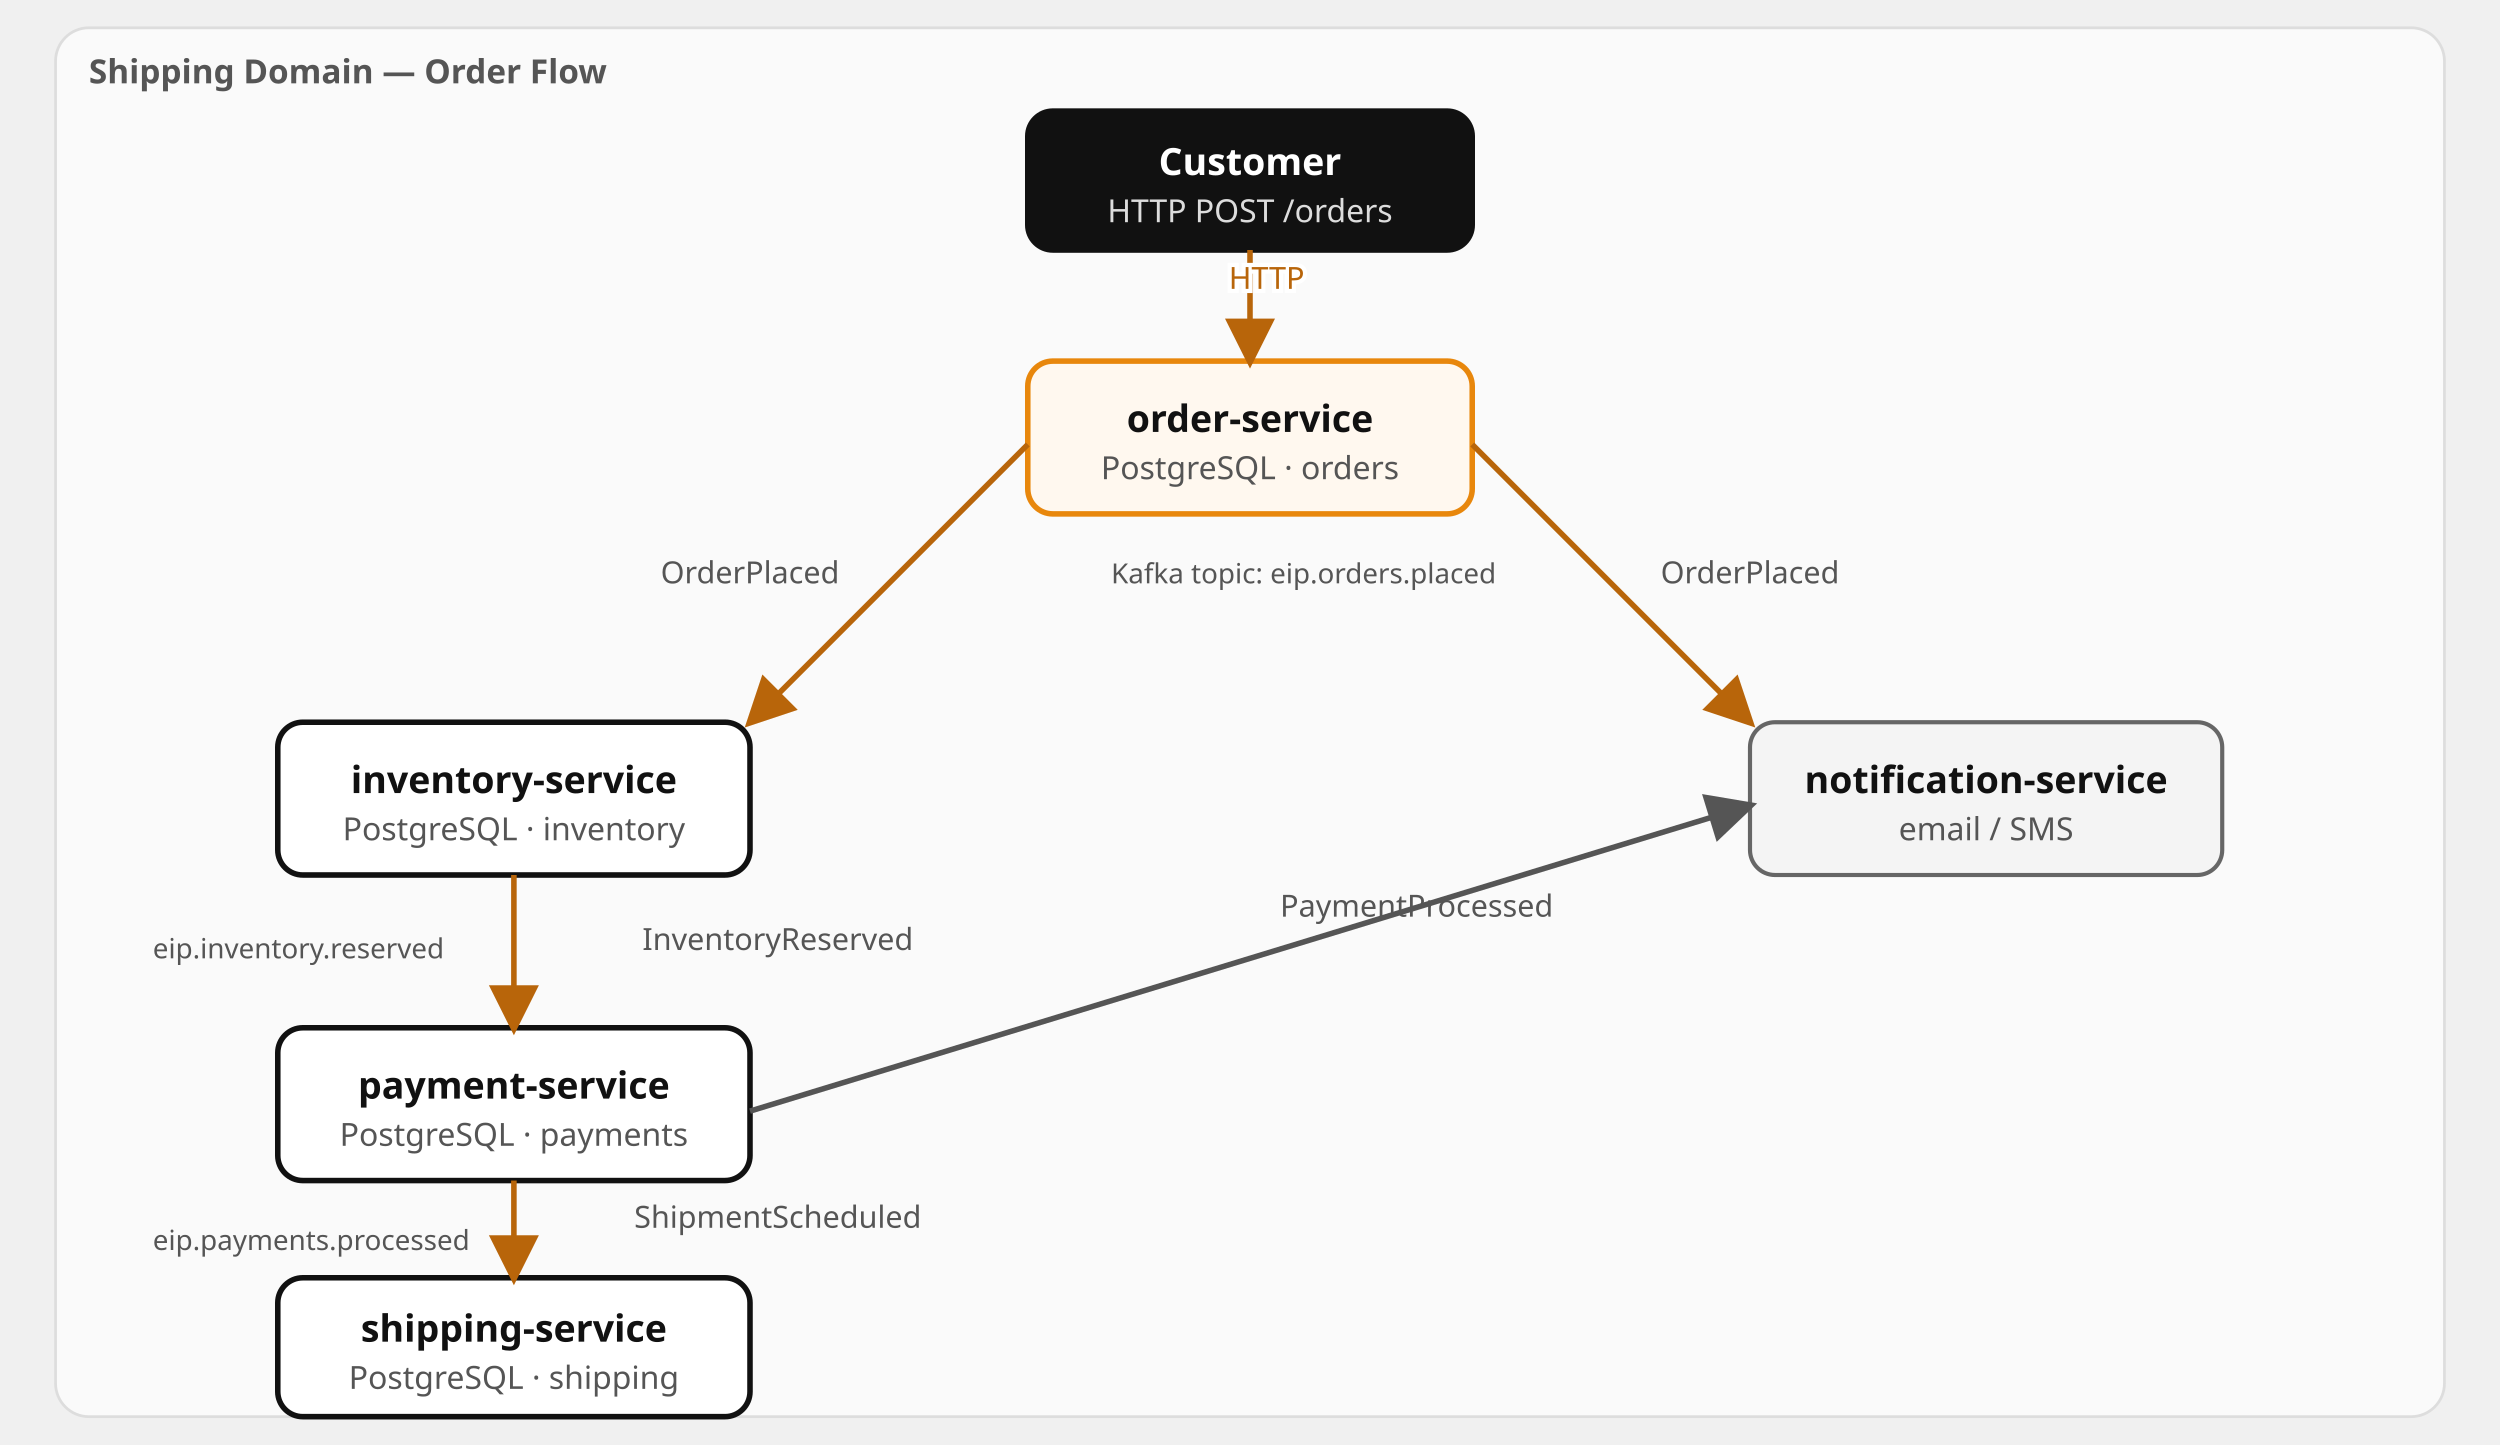
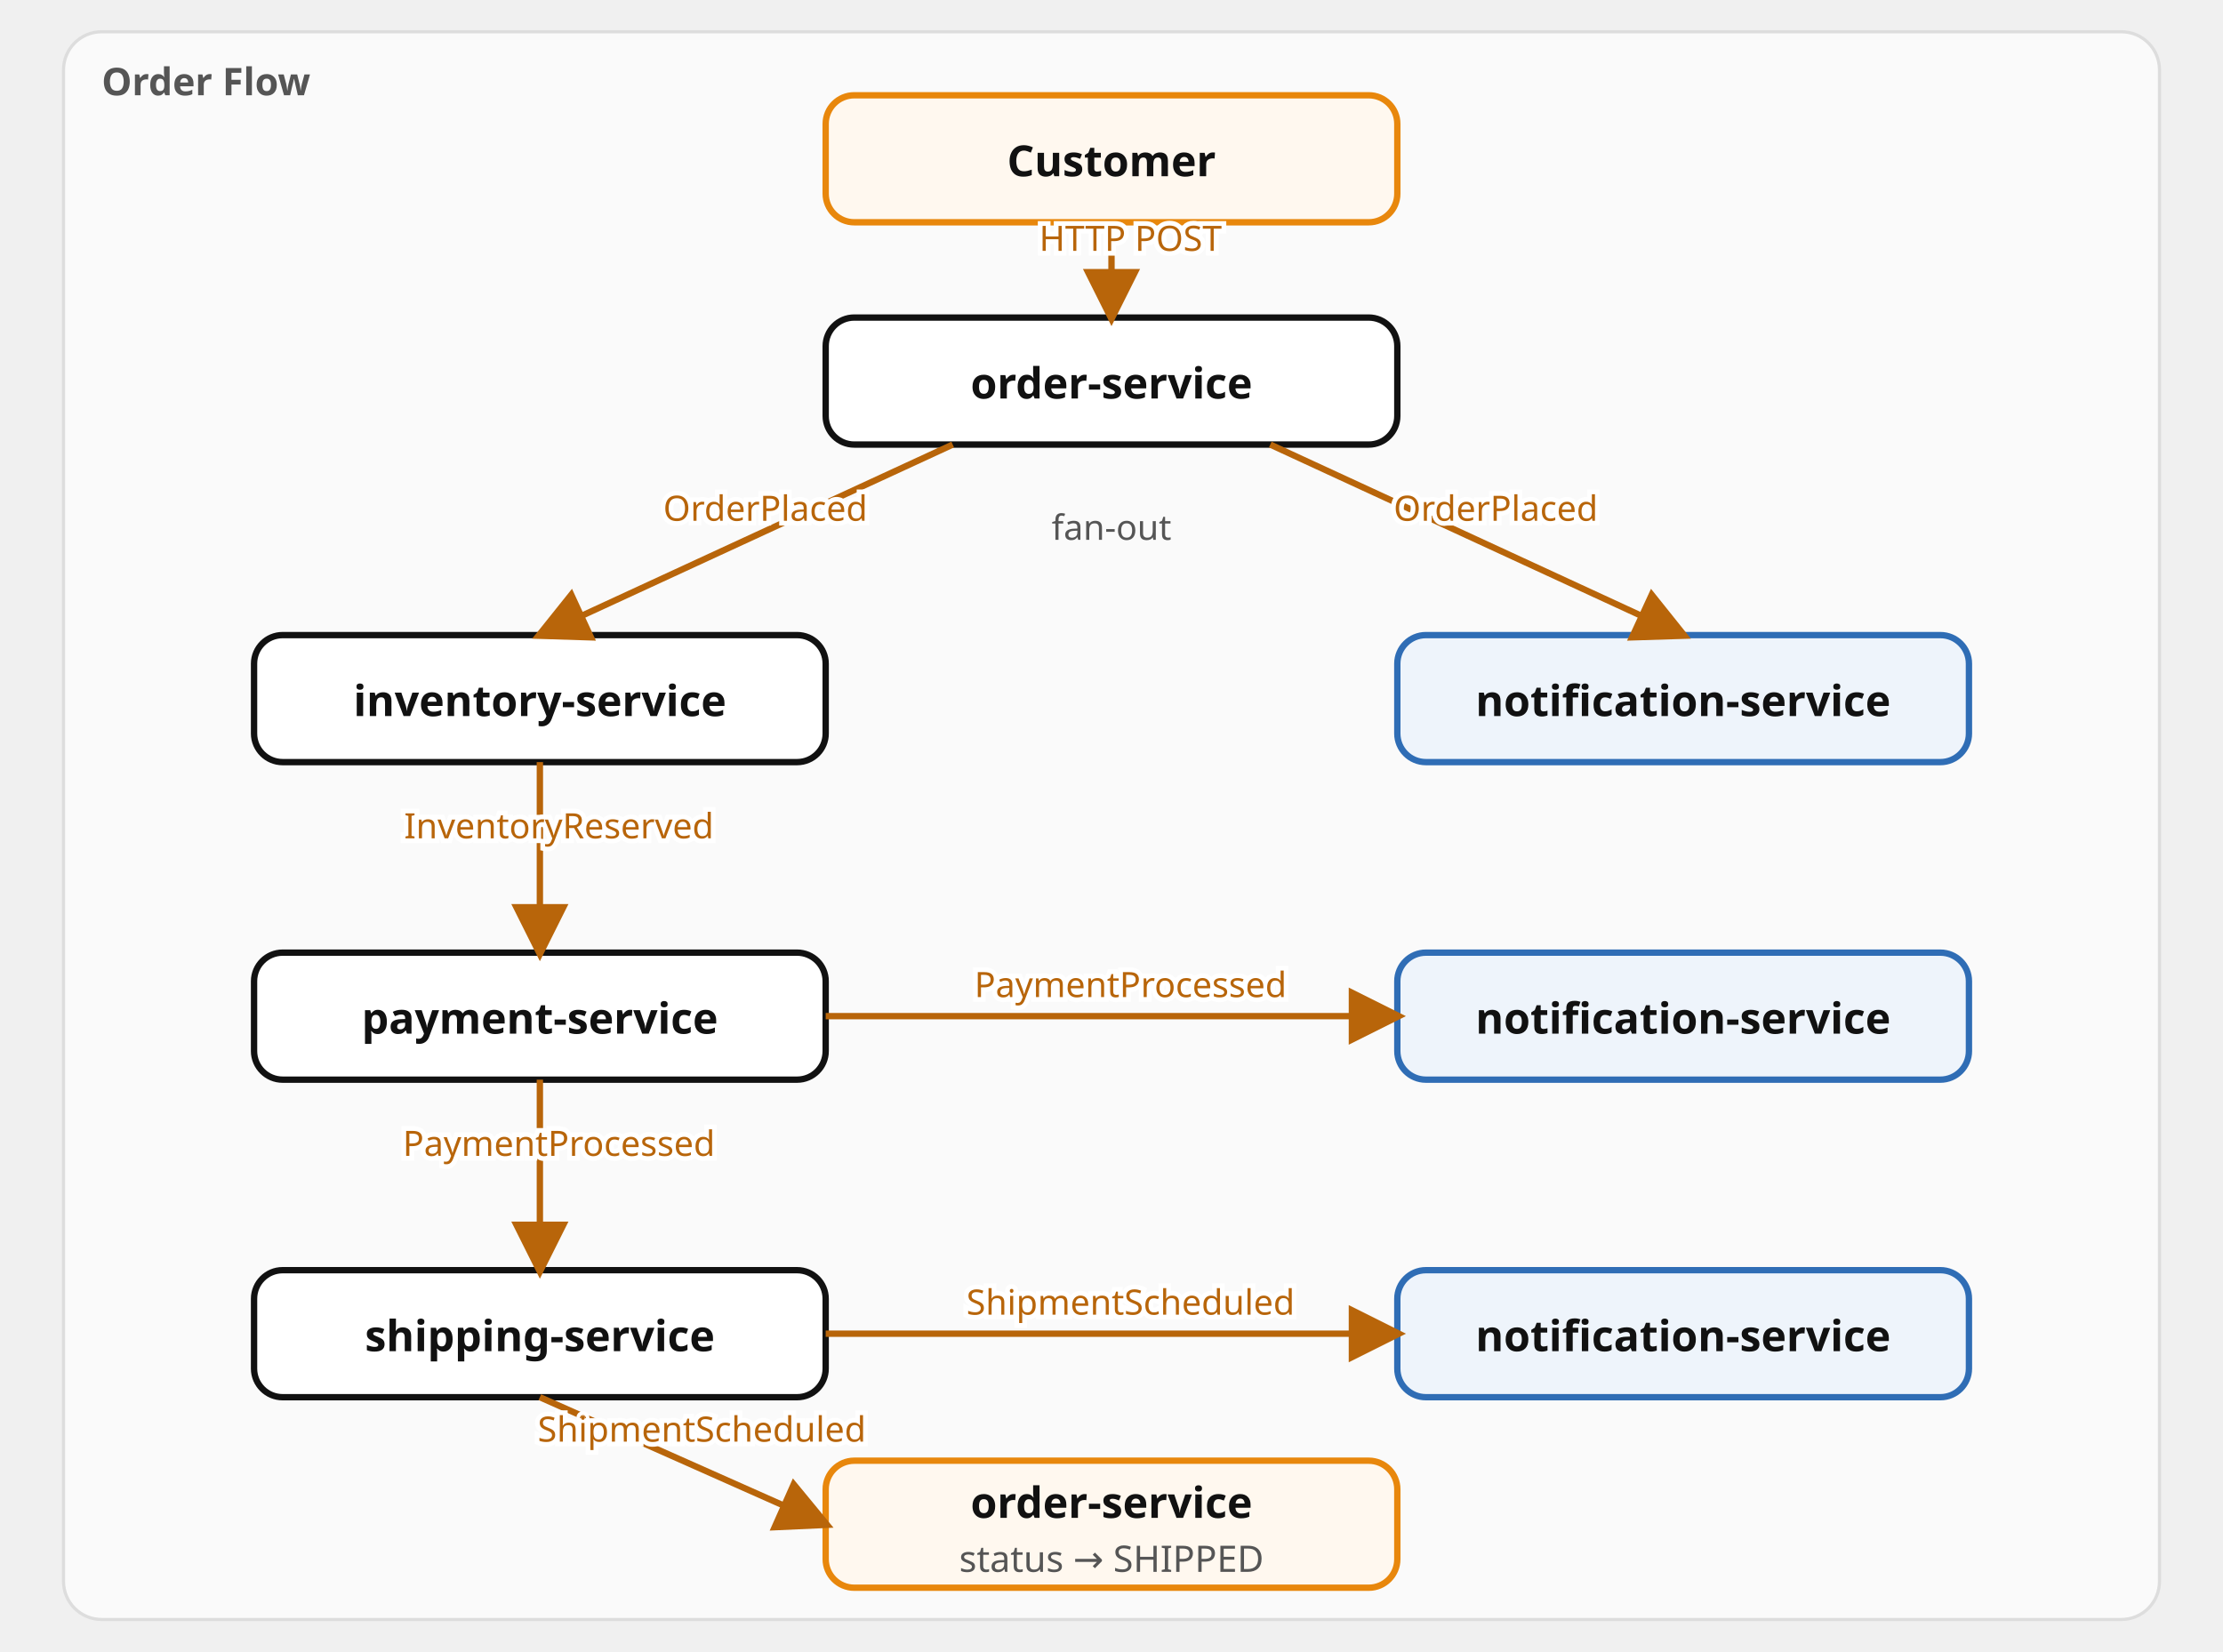
- <svg xmlns="http://www.w3.org/2000/svg" viewBox="0 0 900 520" font-family="'Red Hat Text', system-ui, sans-serif" role="img">
+ <svg xmlns="http://www.w3.org/2000/svg" viewBox="0 0 700 520" font-family="'Red Hat Text', system-ui, sans-serif" role="img">
  <defs>
    <marker id="a" viewBox="0 0 10 10" refX="8.5" refY="5" markerWidth="9" markerHeight="9" orient="auto-start-reverse">
      <path d="M0,0 L10,5 L0,10 z" fill="#555" />
    </marker>
    <marker id="am" viewBox="0 0 10 10" refX="8.5" refY="5" markerWidth="9" markerHeight="9" orient="auto-start-reverse">
      <path d="M0,0 L10,5 L0,10 z" fill="#b8650a" />
    </marker>
  </defs>
-   <rect x="20" y="10" width="860" height="500" rx="12" fill="#fafafa" stroke="#ddd" />
-   <text x="32" y="30" font-size="12" font-weight="700" fill="#555555">Shipping Domain — Order Flow</text>
-   <rect x="370" y="40" width="160" height="50" rx="9" fill="#111111" stroke="#111111" stroke-width="2" />
-   <text x="450.0" y="63.0" font-size="13.5" font-weight="700" fill="#ffffff" text-anchor="middle">Customer</text>
-   <text x="450.0" y="80.0" font-size="11.5" fill="#dddddd" text-anchor="middle">HTTP POST /orders</text>
-   <rect x="370" y="130" width="160" height="55" rx="9" fill="#fff8ef" stroke="#e8870c" stroke-width="2" />
-   <text x="450.0" y="155.5" font-size="13.5" font-weight="700" fill="#111111" text-anchor="middle">order-service</text>
-   <text x="450.0" y="172.5" font-size="11.5" fill="#555555" text-anchor="middle">PostgreSQL · orders</text>
-   <rect x="100" y="260" width="170" height="55" rx="9" fill="#ffffff" stroke="#111111" stroke-width="2" />
-   <text x="185.0" y="285.5" font-size="13.5" font-weight="700" fill="#111111" text-anchor="middle">inventory-service</text>
-   <text x="185.0" y="302.5" font-size="11.5" fill="#555555" text-anchor="middle">PostgreSQL · inventory</text>
-   <rect x="630" y="260" width="170" height="55" rx="9" fill="#f4f4f4" stroke="#666666" stroke-width="1.5" />
-   <text x="715.0" y="285.5" font-size="13.5" font-weight="700" fill="#111111" text-anchor="middle">notification-service</text>
-   <text x="715.0" y="302.5" font-size="11.5" fill="#555555" text-anchor="middle">email / SMS</text>
-   <rect x="100" y="370" width="170" height="55" rx="9" fill="#ffffff" stroke="#111111" stroke-width="2" />
-   <text x="185.0" y="395.5" font-size="13.5" font-weight="700" fill="#111111" text-anchor="middle">payment-service</text>
-   <text x="185.0" y="412.5" font-size="11.5" fill="#555555" text-anchor="middle">PostgreSQL · payments</text>
-   <rect x="100" y="460" width="170" height="50" rx="9" fill="#ffffff" stroke="#111111" stroke-width="2" />
-   <text x="185.0" y="483.0" font-size="13.5" font-weight="700" fill="#111111" text-anchor="middle">shipping-service</text>
-   <text x="185.0" y="500.0" font-size="11.5" fill="#555555" text-anchor="middle">PostgreSQL · shipping</text>
-   <path d="M450,90 L450,130" fill="none" stroke="#b8650a" stroke-width="2" marker-end="url(#am)" />
-   <text x="456.0" y="104.0" font-size="11" fill="#ffffff" stroke="#ffffff" stroke-width="3" paint-order="stroke" text-anchor="middle">HTTP</text>
-   <text x="456.0" y="104.0" font-size="11" fill="#b8650a" text-anchor="middle">HTTP</text>
-   <path d="M370,160 L270,260" fill="none" stroke="#b8650a" stroke-width="2" marker-end="url(#am)" />
-   <path d="M530,160 L630,260" fill="none" stroke="#b8650a" stroke-width="2" marker-end="url(#am)" />
-   <path d="M185,315 L185,370" fill="none" stroke="#b8650a" stroke-width="2" marker-end="url(#am)" />
-   <path d="M270,400 L630,290" fill="none" stroke="#555" stroke-width="2" marker-end="url(#a)" />
-   <path d="M185,425 L185,460" fill="none" stroke="#b8650a" stroke-width="2" marker-end="url(#am)" />
-   <text x="270" y="210" font-size="11" fill="#555555" text-anchor="middle">OrderPlaced</text>
-   <text x="630" y="210" font-size="11" fill="#555555" text-anchor="middle">OrderPlaced</text>
-   <text x="280" y="342" font-size="11" fill="#555555" text-anchor="middle">InventoryReserved</text>
-   <text x="510" y="330" font-size="11" fill="#555555" text-anchor="middle">PaymentProcessed</text>
-   <text x="280" y="442" font-size="11" fill="#555555" text-anchor="middle">ShipmentScheduled</text>
-   <text x="400" y="210" font-size="10" fill="#555555" text-anchor="start">Kafka topic: eip.orders.placed</text>
-   <text x="55" y="345" font-size="10" fill="#555555" text-anchor="start">eip.inventory.reserved</text>
-   <text x="55" y="450" font-size="10" fill="#555555" text-anchor="start">eip.payments.processed</text>
+   <rect x="20" y="10" width="660" height="500" rx="12" fill="#fafafa" stroke="#ddd" />
+   <text x="32" y="30" font-size="12" font-weight="700" fill="#555555">Order Flow</text>
+   <rect x="260" y="30" width="180" height="40" rx="9" fill="#fff8ef" stroke="#e8870c" stroke-width="2" />
+   <text x="350.0" y="55.5" font-size="13.5" font-weight="700" fill="#111111" text-anchor="middle">Customer</text>
+   <rect x="260" y="100" width="180" height="40" rx="9" fill="#ffffff" stroke="#111111" stroke-width="2" />
+   <text x="350.0" y="125.5" font-size="13.5" font-weight="700" fill="#111111" text-anchor="middle">order-service</text>
+   <rect x="80" y="200" width="180" height="40" rx="9" fill="#ffffff" stroke="#111111" stroke-width="2" />
+   <text x="170.0" y="225.5" font-size="13.5" font-weight="700" fill="#111111" text-anchor="middle">inventory-service</text>
+   <rect x="440" y="200" width="180" height="40" rx="9" fill="#eef4fb" stroke="#2f6db5" stroke-width="2" />
+   <text x="530.0" y="225.5" font-size="13.5" font-weight="700" fill="#111111" text-anchor="middle">notification-service</text>
+   <rect x="80" y="300" width="180" height="40" rx="9" fill="#ffffff" stroke="#111111" stroke-width="2" />
+   <text x="170.0" y="325.5" font-size="13.5" font-weight="700" fill="#111111" text-anchor="middle">payment-service</text>
+   <rect x="440" y="300" width="180" height="40" rx="9" fill="#eef4fb" stroke="#2f6db5" stroke-width="2" />
+   <text x="530.0" y="325.5" font-size="13.5" font-weight="700" fill="#111111" text-anchor="middle">notification-service</text>
+   <rect x="80" y="400" width="180" height="40" rx="9" fill="#ffffff" stroke="#111111" stroke-width="2" />
+   <text x="170.0" y="425.5" font-size="13.5" font-weight="700" fill="#111111" text-anchor="middle">shipping-service</text>
+   <rect x="260" y="460" width="180" height="40" rx="9" fill="#fff8ef" stroke="#e8870c" stroke-width="2" />
+   <text x="350.0" y="478.0" font-size="13.5" font-weight="700" fill="#111111" text-anchor="middle">order-service</text>
+   <text x="350.0" y="495.0" font-size="11.5" fill="#555555" text-anchor="middle">status → SHIPPED</text>
+   <rect x="440" y="400" width="180" height="40" rx="9" fill="#eef4fb" stroke="#2f6db5" stroke-width="2" />
+   <text x="530.0" y="425.5" font-size="13.5" font-weight="700" fill="#111111" text-anchor="middle">notification-service</text>
+   <path d="M350,70 L350,100" fill="none" stroke="#b8650a" stroke-width="2" marker-end="url(#am)" />
+   <text x="356.0" y="79.0" font-size="11" fill="#ffffff" stroke="#ffffff" stroke-width="3" paint-order="stroke" text-anchor="middle">HTTP POST</text>
+   <text x="356.0" y="79.0" font-size="11" fill="#b8650a" text-anchor="middle">HTTP POST</text>
+   <path d="M300,140 L170,200" fill="none" stroke="#b8650a" stroke-width="2" marker-end="url(#am)" />
+   <text x="241.0" y="164.0" font-size="11" fill="#ffffff" stroke="#ffffff" stroke-width="3" paint-order="stroke" text-anchor="middle">OrderPlaced</text>
+   <text x="241.0" y="164.0" font-size="11" fill="#b8650a" text-anchor="middle">OrderPlaced</text>
+   <path d="M400,140 L530,200" fill="none" stroke="#b8650a" stroke-width="2" marker-end="url(#am)" />
+   <text x="471.0" y="164.0" font-size="11" fill="#ffffff" stroke="#ffffff" stroke-width="3" paint-order="stroke" text-anchor="middle">OrderPlaced</text>
+   <text x="471.0" y="164.0" font-size="11" fill="#b8650a" text-anchor="middle">OrderPlaced</text>
+   <path d="M170,240 L170,300" fill="none" stroke="#b8650a" stroke-width="2" marker-end="url(#am)" />
+   <text x="176.0" y="264.0" font-size="11" fill="#ffffff" stroke="#ffffff" stroke-width="3" paint-order="stroke" text-anchor="middle">InventoryReserved</text>
+   <text x="176.0" y="264.0" font-size="11" fill="#b8650a" text-anchor="middle">InventoryReserved</text>
+   <path d="M170,340 L170,400" fill="none" stroke="#b8650a" stroke-width="2" marker-end="url(#am)" />
+   <text x="176.0" y="364.0" font-size="11" fill="#ffffff" stroke="#ffffff" stroke-width="3" paint-order="stroke" text-anchor="middle">PaymentProcessed</text>
+   <text x="176.0" y="364.0" font-size="11" fill="#b8650a" text-anchor="middle">PaymentProcessed</text>
+   <path d="M260,320 L440,320" fill="none" stroke="#b8650a" stroke-width="2" marker-end="url(#am)" />
+   <text x="356.0" y="314.0" font-size="11" fill="#ffffff" stroke="#ffffff" stroke-width="3" paint-order="stroke" text-anchor="middle">PaymentProcessed</text>
+   <text x="356.0" y="314.0" font-size="11" fill="#b8650a" text-anchor="middle">PaymentProcessed</text>
+   <path d="M170,440 L260,480" fill="none" stroke="#b8650a" stroke-width="2" marker-end="url(#am)" />
+   <text x="221.0" y="454.0" font-size="11" fill="#ffffff" stroke="#ffffff" stroke-width="3" paint-order="stroke" text-anchor="middle">ShipmentScheduled</text>
+   <text x="221.0" y="454.0" font-size="11" fill="#b8650a" text-anchor="middle">ShipmentScheduled</text>
+   <path d="M260,420 L440,420" fill="none" stroke="#b8650a" stroke-width="2" marker-end="url(#am)" />
+   <text x="356.0" y="414.0" font-size="11" fill="#ffffff" stroke="#ffffff" stroke-width="3" paint-order="stroke" text-anchor="middle">ShipmentScheduled</text>
+   <text x="356.0" y="414.0" font-size="11" fill="#b8650a" text-anchor="middle">ShipmentScheduled</text>
+   <text x="350" y="170" font-size="11" fill="#555555" text-anchor="middle">fan-out</text>
</svg>
